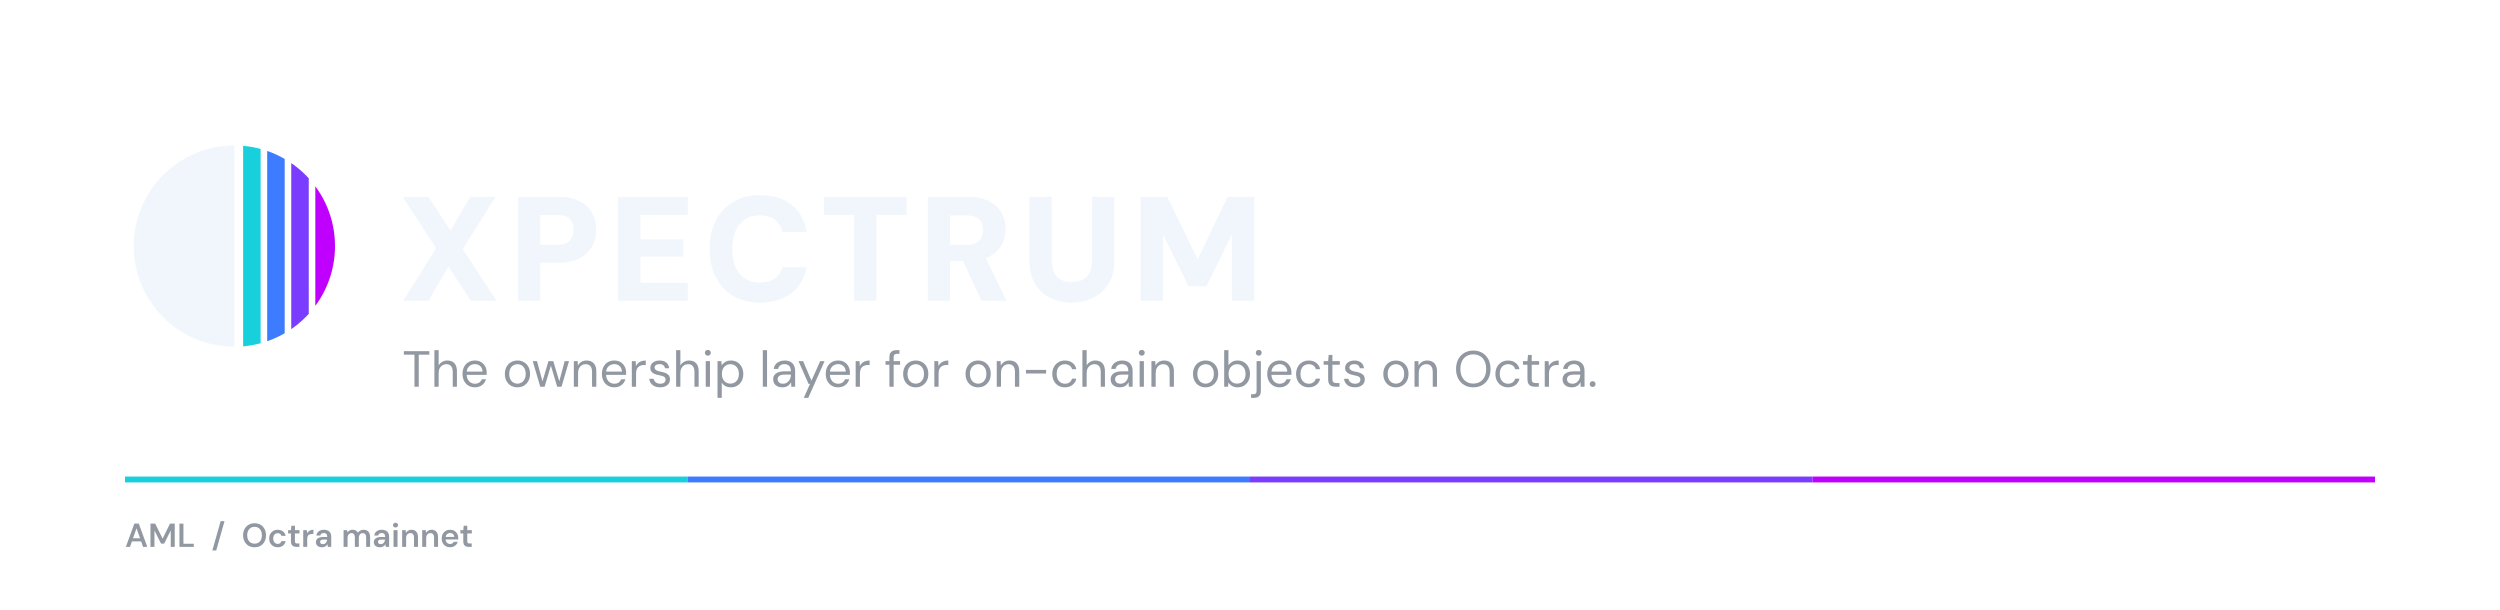
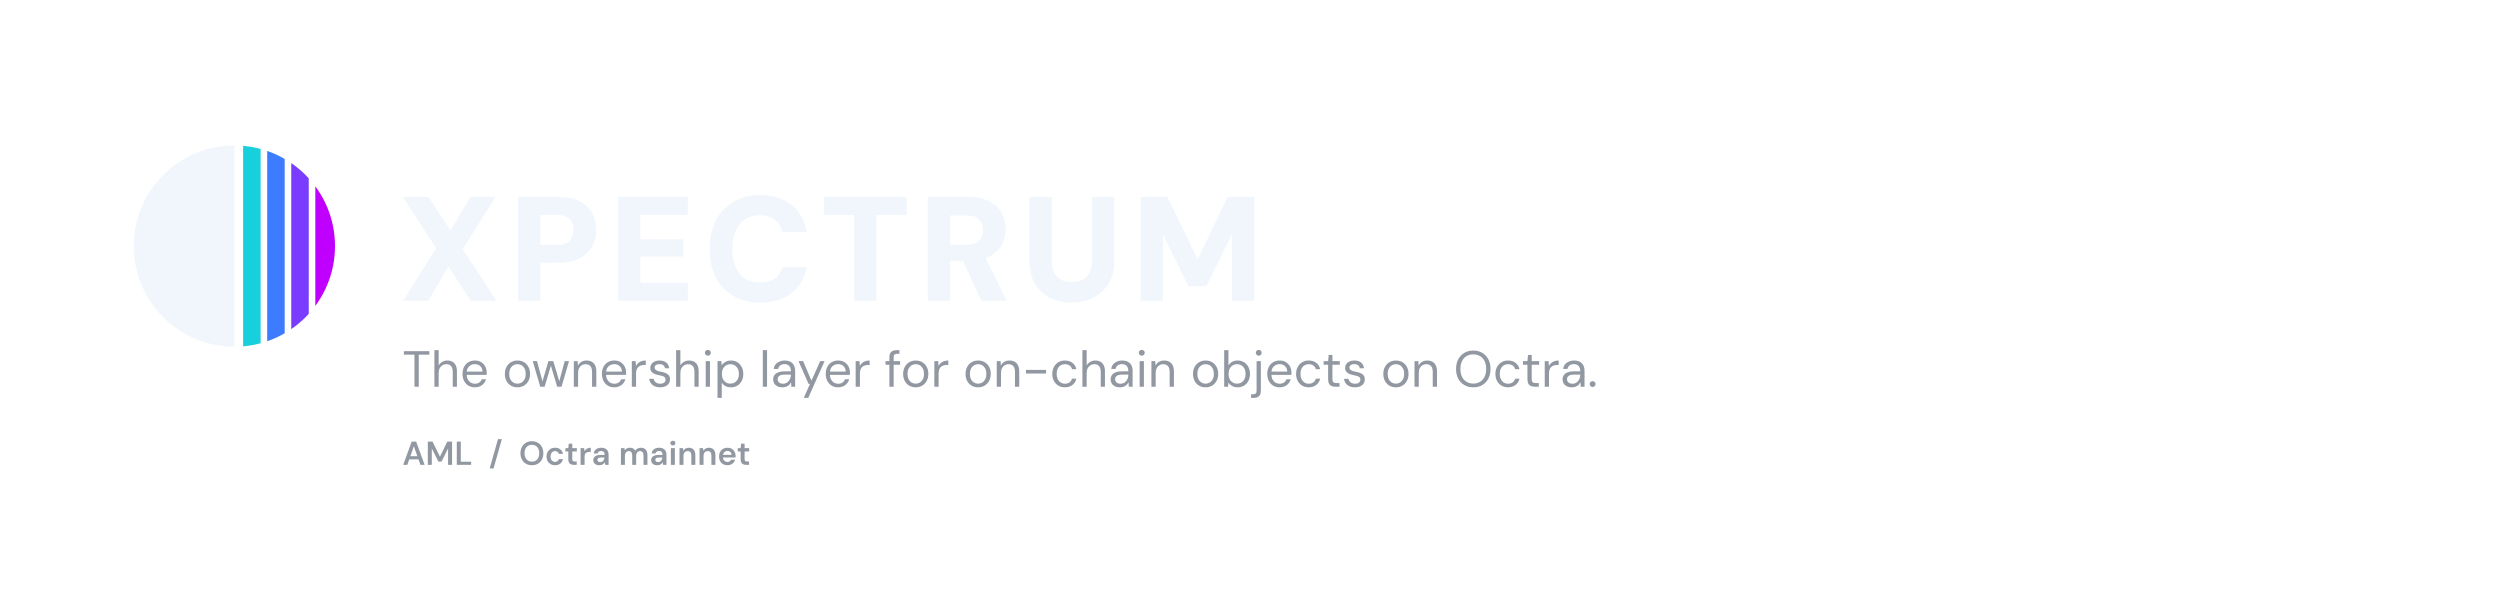
- <svg xmlns="http://www.w3.org/2000/svg" width="1280" height="312" viewBox="0 0 1280 312" role="img" aria-label="Xpectrum">
+ <svg xmlns="http://www.w3.org/2000/svg" width="1280" height="304" viewBox="0 0 1280 304" role="img" aria-label="Xpectrum">
  <defs>
    <path id="w9-76-114" d="M15.35 0L2.43 0L19.30-26.98L2.13-53.20L15.35-53.20L26.68-35.95L26.68-35.95L36.78-53.20L49.70-53.20L32.91-26.45L50.24 0L37.01 0L25.61-17.56L25.61-17.56L15.35 0Z" />
    <path id="w9-76-80" d="M16.49 0L5.09 0L5.09-53.20L25.76-53.20Q32.30-53.20 36.59-51.00Q40.89-48.79 43.02-44.95Q45.14-41.12 45.14-36.33L45.14-36.33Q45.14-31.84 43.09-28.04Q41.04-24.24 36.78-21.89Q32.53-19.53 25.76-19.53L25.76-19.53L16.49-19.53L16.49 0ZM16.49-43.93L16.49-28.65L25.00-28.65Q29.49-28.65 31.50-30.74Q33.52-32.83 33.52-36.33L33.52-36.33Q33.52-39.90 31.50-41.91Q29.49-43.93 25.00-43.93L25.00-43.93L16.49-43.93Z" />
    <path id="w9-76-23" d="M40.74 0L5.09 0L5.09-53.20L40.74-53.20L40.74-44.00L16.49-44.00L16.49-31.46L38.46-31.46L38.46-22.65L16.49-22.65L16.49-9.20L40.74-9.20L40.74 0Z" />
    <path id="w9-76-14" d="M29.18 0.91L29.18 0.91Q21.20 0.91 15.43-2.55Q9.65-6.00 6.54-12.20Q3.42-18.39 3.42-26.45L3.42-26.45Q3.42-34.66 6.54-40.85Q9.65-47.04 15.43-50.58Q21.20-54.11 29.18-54.11L29.18-54.11Q39.06-54.11 45.33-49.17Q51.60-44.23 53.12-35.26L53.12-35.26L40.66-35.26Q39.75-39.29 36.78-41.53Q33.82-43.78 29.11-43.78L29.11-43.78Q24.62-43.78 21.47-41.65Q18.32-39.52 16.68-35.68Q15.05-31.84 15.05-26.45L15.05-26.45Q15.05-21.20 16.68-17.37Q18.32-13.53 21.47-11.44Q24.62-9.35 29.11-9.35L29.11-9.35Q33.82-9.35 36.75-11.36Q39.67-13.38 40.66-17.18L40.66-17.18L53.12-17.18Q51.60-8.74 45.33-3.91Q39.06 0.91 29.18 0.91Z" />
    <path id="w9-76-93" d="M28.80 0L17.40 0L17.40-44.00L1.98-44.00L1.98-53.20L44.23-53.20L44.23-44.00L28.80-44.00L28.80 0Z" />
    <path id="w9-76-83" d="M16.49 0L5.09 0L5.09-53.20L25.76-53.20Q32.22-53.20 36.52-50.96Q40.81-48.72 42.90-44.99Q44.99-41.27 44.99-36.71L44.99-36.71Q44.99-32.45 42.98-28.73Q40.96-25.00 36.71-22.72Q32.45-20.44 25.69-20.44L25.69-20.44L16.49-20.44L16.49 0ZM45.45 0L32.53 0L21.81-23.26L34.05-23.26L45.45 0ZM16.49-43.70L16.49-28.65L25.08-28.65Q29.34-28.65 31.35-30.70Q33.36-32.76 33.36-36.25L33.36-36.25Q33.36-39.67 31.35-41.69Q29.34-43.70 25.08-43.70L25.08-43.70L16.49-43.70Z" />
    <path id="w9-76-97" d="M26.14 0.91L26.14 0.91Q20.14 0.91 15.24-1.48Q10.34-3.88 7.49-8.66Q4.64-13.45 4.64-20.75L4.64-20.75L4.64-53.20L16.04-53.20L16.04-20.67Q16.04-17.10 17.21-14.59Q18.39-12.08 20.71-10.83Q23.03-9.58 26.30-9.58L26.30-9.58Q29.64-9.58 31.96-10.83Q34.28-12.08 35.49-14.59Q36.71-17.10 36.71-20.67L36.71-20.67L36.71-53.20L48.11-53.20L48.11-20.75Q48.11-13.45 45.11-8.66Q42.10-3.88 37.13-1.48Q32.15 0.91 26.14 0.91Z" />
    <path id="w9-76-62" d="M16.49 0L5.09 0L5.09-53.20L18.77-53.20L34.28-21.20L34.28-21.20L49.63-53.20L63.23-53.20L63.23 0L51.83 0L51.83-33.97L51.83-33.97L38.76-7.45L29.64-7.45L16.49-33.97L16.49-33.97L16.49 0Z" />
    <path id="w4-26-93" d="M8.40 0L6.21 0L6.21-16.41L0.78-16.41L0.78-18.20L13.83-18.20L13.83-16.41L8.40-16.41L8.40 0Z" />
    <path id="w4-26-164" d="M4.00 0L1.82 0L1.82-18.72L4.00-18.72L4.00-10.89L4.00-10.89Q4.65-12.06 5.84-12.74Q7.02-13.42 8.42-13.42L8.42-13.42Q9.93-13.42 11.05-12.81Q12.17-12.19 12.77-10.95Q13.36-9.70 13.36-7.80L13.36-7.80L13.36 0L11.21 0L11.21-7.57Q11.21-9.54 10.37-10.54Q9.54-11.54 7.96-11.54L7.96-11.54Q6.84-11.54 5.94-11.00Q5.04-10.45 4.52-9.44Q4.00-8.42 4.00-6.94L4.00-6.94L4.00 0Z" />
    <path id="w4-26-147" d="M7.57 0.31L7.57 0.31Q5.72 0.31 4.30-0.55Q2.89-1.40 2.08-2.95Q1.27-4.50 1.27-6.55L1.27-6.55Q1.27-8.63 2.07-10.17Q2.86-11.70 4.30-12.56Q5.75-13.42 7.62-13.42L7.62-13.42Q9.54-13.42 10.88-12.56Q12.22-11.70 12.94-10.31Q13.65-8.92 13.65-7.25L13.65-7.25Q13.65-6.99 13.65-6.71Q13.65-6.42 13.62-6.06L13.62-6.06L2.91-6.06L2.91-7.75L11.52-7.75Q11.44-9.54 10.34-10.56Q9.23-11.57 7.57-11.57L7.57-11.57Q6.45-11.57 5.50-11.06Q4.55-10.56 3.98-9.58Q3.41-8.61 3.41-7.15L3.41-7.15L3.41-6.42Q3.41-4.81 3.99-3.72Q4.58-2.63 5.53-2.08Q6.47-1.53 7.57-1.53L7.57-1.53Q8.94-1.53 9.84-2.15Q10.74-2.76 11.13-3.80L11.13-3.80L13.29-3.80Q12.97-2.63 12.19-1.69Q11.41-0.75 10.26-0.22Q9.10 0.31 7.57 0.31Z" />
    <path id="w4-26-282" d="" />
    <path id="w4-26-195" d="M7.67 0.31L7.67 0.31Q5.85 0.31 4.39-0.53Q2.94-1.38 2.11-2.93Q1.27-4.47 1.27-6.53L1.27-6.53Q1.27-8.63 2.12-10.18Q2.96-11.73 4.43-12.57Q5.90-13.42 7.72-13.42L7.72-13.42Q9.59-13.42 11.04-12.57Q12.48-11.73 13.33-10.18Q14.17-8.63 14.17-6.55L14.17-6.55Q14.17-4.47 13.31-2.93Q12.45-1.38 11.00-0.53Q9.54 0.31 7.67 0.31ZM7.70-1.56L7.70-1.56Q8.81-1.56 9.78-2.12Q10.74-2.68 11.34-3.80Q11.93-4.91 11.93-6.55L11.93-6.55Q11.93-8.22 11.35-9.32Q10.76-10.43 9.82-10.99Q8.87-11.54 7.72-11.54L7.72-11.54Q6.63-11.54 5.66-10.99Q4.68-10.43 4.10-9.32Q3.51-8.22 3.51-6.55L3.51-6.55Q3.51-4.91 4.10-3.80Q4.68-2.68 5.63-2.12Q6.58-1.56 7.70-1.56Z" />
    <path id="w4-26-235" d="M6.71 0L4.47 0L0.62-13.10L2.81-13.10L5.80-2.05L5.41-2.05L8.66-13.10L11.13-13.10L14.43-2.08L14.01-2.05L16.98-13.10L19.19-13.10L15.37 0L13.13 0L9.70-11.54L10.14-11.54L6.71 0Z" />
    <path id="w4-26-189" d="M4.00 0L1.82 0L1.82-13.10L3.80-13.10L3.90-10.82L3.90-10.82Q4.52-12.04 5.68-12.73Q6.84-13.42 8.32-13.42L8.32-13.42Q9.85-13.42 10.97-12.81Q12.09-12.19 12.71-10.96Q13.34-9.72 13.34-7.83L13.34-7.83L13.34 0L11.15 0L11.15-7.59Q11.15-9.57 10.28-10.56Q9.41-11.54 7.83-11.54L7.83-11.54Q6.73-11.54 5.88-11.01Q5.02-10.48 4.51-9.48Q4.00-8.48 4.00-6.99L4.00-6.99L4.00 0Z" />
    <path id="w4-26-209" d="M4.00 0L1.82 0L1.82-13.10L3.80-13.10L3.95-10.61L3.95-10.61Q4.39-11.49 5.08-12.12Q5.77-12.74 6.75-13.08Q7.72-13.42 8.97-13.42L8.97-13.42L8.97-11.13L8.16-11.13Q7.33-11.13 6.58-10.91Q5.82-10.69 5.24-10.19Q4.65-9.70 4.33-8.85Q4.00-8.01 4.00-6.76L4.00-6.76L4.00 0Z" />
    <path id="w4-26-213" d="M6.76 0.31L6.76 0.31Q5.12 0.31 3.91-0.23Q2.70-0.78 1.99-1.76Q1.27-2.73 1.12-4.06L1.12-4.06L3.35-4.06Q3.48-3.38 3.90-2.81Q4.32-2.24 5.03-1.89Q5.75-1.53 6.79-1.53L6.79-1.53Q7.70-1.53 8.29-1.81Q8.89-2.08 9.19-2.55Q9.49-3.02 9.49-3.56L9.49-3.56Q9.49-4.37 9.11-4.78Q8.74-5.20 8.01-5.45Q7.28-5.69 6.24-5.88L6.24-5.88Q5.38-6.03 4.55-6.29Q3.72-6.55 3.07-6.98Q2.42-7.41 2.04-8.03Q1.66-8.66 1.66-9.57L1.66-9.57Q1.66-10.69 2.24-11.56Q2.81-12.43 3.89-12.92Q4.97-13.42 6.40-13.42L6.40-13.42Q8.50-13.42 9.80-12.40Q11.10-11.39 11.34-9.46L11.34-9.46L9.18-9.46Q9.05-10.45 8.33-11.01Q7.62-11.57 6.37-11.57L6.37-11.57Q5.15-11.57 4.51-11.08Q3.87-10.58 3.87-9.78L3.87-9.78Q3.87-9.26 4.23-8.85Q4.58-8.45 5.27-8.16Q5.95-7.88 6.97-7.70L6.97-7.70Q8.27-7.46 9.33-7.07Q10.40-6.68 11.06-5.92Q11.73-5.15 11.73-3.74L11.73-3.74Q11.73-2.52 11.12-1.61Q10.50-0.70 9.39-0.20Q8.27 0.31 6.76 0.31Z" />
    <path id="w4-26-166" d="M4.21 0L2.03 0L2.03-13.10L4.21-13.10L4.21 0ZM3.12-15.89L3.12-15.89Q2.47-15.89 2.04-16.32Q1.61-16.74 1.61-17.39L1.61-17.39Q1.61-18.04 2.04-18.45Q2.47-18.85 3.12-18.85L3.12-18.85Q3.74-18.85 4.19-18.45Q4.63-18.04 4.63-17.39L4.63-17.39Q4.63-16.74 4.19-16.32Q3.74-15.89 3.12-15.89Z" />
    <path id="w4-26-206" d="M4.00 5.72L1.82 5.72L1.82-13.10L3.80-13.10L3.98-10.97L3.98-10.97Q4.39-11.60 5.04-12.16Q5.69-12.71 6.60-13.07Q7.51-13.42 8.68-13.42L8.68-13.42Q10.61-13.42 12.03-12.51Q13.44-11.60 14.24-10.05Q15.03-8.50 15.03-6.53L15.03-6.53Q15.03-4.55 14.24-3.00Q13.44-1.46 12.01-0.57Q10.58 0.31 8.66 0.31L8.66 0.31Q7.07 0.31 5.86-0.34Q4.65-0.99 4.00-2.16L4.00-2.16L4.00 5.72ZM8.42-1.59L8.42-1.59Q9.70-1.59 10.69-2.21Q11.67-2.83 12.23-3.94Q12.79-5.04 12.79-6.55L12.79-6.55Q12.79-8.03 12.23-9.15Q11.67-10.27 10.69-10.89Q9.70-11.52 8.42-11.52L8.42-11.52Q7.12-11.52 6.14-10.89Q5.15-10.27 4.60-9.15Q4.06-8.03 4.06-6.55L4.06-6.55Q4.06-5.04 4.60-3.94Q5.15-2.83 6.14-2.21Q7.12-1.59 8.42-1.59Z" />
    <path id="w4-26-182" d="M4.00 0L1.82 0L1.82-18.72L4.00-18.72L4.00 0Z" />
    <path id="w4-26-125" d="M6.08 0.31L6.08 0.31Q4.50 0.31 3.43-0.25Q2.37-0.81 1.85-1.73Q1.33-2.65 1.33-3.74L1.33-3.74Q1.33-5.07 2.02-5.99Q2.70-6.92 3.97-7.40Q5.23-7.88 6.94-7.88L6.94-7.88L10.40-7.88Q10.40-9.10 10.02-9.92Q9.65-10.74 8.93-11.15Q8.22-11.57 7.15-11.57L7.15-11.57Q5.90-11.57 4.99-10.95Q4.08-10.32 3.87-9.10L3.87-9.10L1.64-9.10Q1.79-10.50 2.59-11.45Q3.38-12.40 4.60-12.91Q5.82-13.42 7.15-13.42L7.15-13.42Q8.97-13.42 10.18-12.75Q11.39-12.09 11.99-10.91Q12.58-9.72 12.58-8.11L12.58-8.11L12.58 0L10.63 0L10.50-2.31L10.50-2.31Q10.24-1.77 9.84-1.29Q9.44-0.81 8.89-0.46Q8.35-0.10 7.66 0.10Q6.97 0.31 6.08 0.31ZM6.42-1.53L6.42-1.53Q7.33-1.53 8.07-1.91Q8.81-2.29 9.33-2.95Q9.85-3.61 10.13-4.42Q10.40-5.23 10.40-6.11L10.40-6.11L10.40-6.19L7.12-6.19Q5.85-6.19 5.07-5.89Q4.29-5.59 3.95-5.06Q3.61-4.52 3.61-3.85L3.61-3.85Q3.61-3.15 3.94-2.63Q4.26-2.11 4.90-1.82Q5.54-1.53 6.42-1.53Z" />
    <path id="w4-26-241" d="M5.54 5.72L3.25 5.72L6.45-1.46L5.69-1.46L0.55-13.10L2.91-13.10L7.18-3.09L7.18-3.09L11.65-13.10L13.91-13.10L5.54 5.72Z" />
    <path id="w4-26-159" d="M4.73 0L2.55 0L2.55-15.13Q2.55-16.38 2.96-17.17Q3.38-17.97 4.20-18.34Q5.02-18.72 6.21-18.72L6.21-18.72L7.70-18.72L7.70-16.85L6.55-16.85Q5.59-16.85 5.16-16.46Q4.73-16.07 4.73-15.08L4.73-15.08L4.73 0ZM8.03-11.26L0.55-11.26L0.55-13.10L8.03-13.10L8.03-11.26Z" />
    <path id="w4-26-300" d="M12.17-6.76L1.87-6.76L1.87-8.61L12.17-8.61L12.17-6.76Z" />
    <path id="w4-26-138" d="M7.72 0.31L7.72 0.31Q5.88 0.31 4.41-0.55Q2.94-1.40 2.11-2.95Q1.27-4.50 1.27-6.53L1.27-6.53Q1.27-8.61 2.11-10.14Q2.94-11.67 4.41-12.55Q5.88-13.42 7.72-13.42L7.72-13.42Q10.06-13.42 11.62-12.21Q13.18-11.00 13.60-8.97L13.60-8.97L11.36-8.97Q11.10-10.19 10.09-10.87Q9.07-11.54 7.70-11.54L7.70-11.54Q6.58-11.54 5.62-10.99Q4.65-10.43 4.08-9.31Q3.51-8.19 3.51-6.55L3.51-6.55Q3.51-5.33 3.85-4.38Q4.19-3.43 4.76-2.81Q5.33-2.18 6.10-1.86Q6.86-1.53 7.70-1.53L7.70-1.53Q8.63-1.53 9.39-1.83Q10.14-2.13 10.66-2.73Q11.18-3.33 11.36-4.13L11.36-4.13L13.60-4.13Q13.18-2.16 11.61-0.92Q10.04 0.31 7.72 0.31Z" />
    <path id="w4-26-137" d="M8.68 0.31L8.68 0.31Q7.57 0.31 6.67-0.01Q5.77-0.34 5.10-0.88Q4.42-1.43 3.98-2.16L3.98-2.16L3.98-2.16L3.80 0L1.82 0L1.82-18.72L4.00-18.72L4.00-10.95Q4.63-11.96 5.80-12.69Q6.97-13.42 8.68-13.42L8.68-13.42Q10.58-13.42 12.01-12.52Q13.44-11.62 14.24-10.08Q15.03-8.53 15.03-6.55L15.03-6.55Q15.03-4.58 14.24-3.02Q13.44-1.46 12.01-0.57Q10.58 0.31 8.68 0.31ZM8.42-1.59L8.42-1.59Q9.70-1.59 10.69-2.21Q11.67-2.83 12.23-3.94Q12.79-5.04 12.79-6.55L12.79-6.55Q12.79-8.03 12.23-9.15Q11.67-10.27 10.69-10.89Q9.70-11.52 8.42-11.52L8.42-11.52Q7.12-11.52 6.14-10.89Q5.15-10.27 4.60-9.15Q4.06-8.03 4.06-6.55L4.06-6.55Q4.06-5.04 4.60-3.94Q5.15-2.83 6.14-2.21Q7.12-1.59 8.42-1.59Z" />
    <path id="w4-26-178" d="M0.65 5.72L-0.70 5.72L-0.70 3.85L0.31 3.85Q1.30 3.85 1.72 3.45Q2.13 3.04 2.13 2.08L2.13 2.08L2.13-13.10L4.32-13.10L4.32 2.13Q4.32 3.38 3.90 4.17Q3.48 4.97 2.67 5.34Q1.85 5.72 0.65 5.72L0.65 5.72ZM3.25-15.89L3.25-15.89Q2.60-15.89 2.17-16.32Q1.74-16.74 1.74-17.39L1.74-17.39Q1.74-18.04 2.17-18.45Q2.60-18.85 3.25-18.85L3.25-18.85Q3.87-18.85 4.30-18.45Q4.73-18.04 4.73-17.39L4.73-17.39Q4.73-16.74 4.30-16.32Q3.87-15.89 3.25-15.89Z" />
    <path id="w4-26-219" d="M9.00 0L6.97 0Q5.80 0 4.94-0.36Q4.08-0.73 3.63-1.60Q3.17-2.47 3.17-3.95L3.17-3.95L3.17-11.26L0.88-11.26L0.88-13.10L3.17-13.10L3.46-16.28L5.36-16.28L5.36-13.10L9.15-13.10L9.15-11.26L5.36-11.26L5.36-3.95Q5.36-2.73 5.85-2.30Q6.34-1.87 7.59-1.87L7.59-1.87L9.00-1.87L9.00 0Z" />
    <path id="w4-26-69" d="M10.06 0.31L10.06 0.31Q7.44 0.31 5.45-0.87Q3.46-2.05 2.35-4.17Q1.25-6.29 1.25-9.10L1.25-9.10Q1.25-11.88 2.35-14.00Q3.46-16.12 5.45-17.32Q7.44-18.51 10.06-18.51L10.06-18.51Q12.74-18.51 14.72-17.32Q16.69-16.12 17.80-14.00Q18.90-11.88 18.90-9.10L18.90-9.10Q18.90-6.29 17.80-4.17Q16.69-2.05 14.72-0.87Q12.74 0.31 10.06 0.31ZM10.06-1.61L10.06-1.61Q12.04-1.61 13.53-2.51Q15.03-3.41 15.85-5.08Q16.67-6.76 16.67-9.10L16.67-9.10Q16.67-11.44 15.85-13.12Q15.03-14.79 13.53-15.68Q12.04-16.56 10.06-16.56L10.06-16.56Q8.11-16.56 6.62-15.68Q5.12-14.79 4.30-13.12Q3.48-11.44 3.48-9.10L3.48-9.10Q3.48-6.76 4.30-5.08Q5.12-3.41 6.62-2.51Q8.11-1.61 10.06-1.61Z" />
    <path id="w4-26-285" d="M2.60 0.13L2.60 0.13Q1.95 0.13 1.52-0.30Q1.09-0.73 1.09-1.35L1.09-1.35Q1.09-1.98 1.52-2.41Q1.95-2.83 2.60-2.83L2.60-2.83Q3.25-2.83 3.67-2.41Q4.08-1.98 4.08-1.35L4.08-1.35Q4.08-0.73 3.67-0.30Q3.25 0.13 2.60 0.13Z" />
    <path id="w6-17-1" d="M2.55 0L0.43 0L4.78-11.90L7.06-11.90L11.41 0L9.25 0L5.90-9.52L5.90-9.52L2.55 0ZM9.32-2.81L2.36-2.81L2.91-4.42L8.77-4.42L9.32-2.81Z" />
    <path id="w6-17-62" d="M3.25 0L1.21 0L1.21-11.90L3.62-11.90L7.43-4.22L7.43-4.22L11.20-11.90L13.63-11.90L13.63 0L11.59 0L11.59-8.40L11.59-8.40L8.23-1.67L6.63-1.67L3.25-8.38L3.25-8.38L3.25 0Z" />
    <path id="w6-17-56" d="M8.55 0L1.21 0L1.21-11.90L3.25-11.90L3.25-1.60L8.55-1.60L8.55 0Z" />
    <path id="w6-17-282" d="" />
    <path id="w6-17-298" d="M2.40 1.84L0.41 1.84L4.68-13.18L6.66-13.18L2.40 1.84Z" />
    <path id="w6-17-69" d="M6.63 0.20L6.63 0.20Q4.91 0.20 3.60-0.57Q2.28-1.34 1.53-2.73Q0.78-4.11 0.78-5.95L0.78-5.95Q0.78-7.77 1.53-9.15Q2.28-10.54 3.60-11.32Q4.91-12.10 6.63-12.10L6.63-12.10Q8.38-12.10 9.71-11.32Q11.03-10.54 11.76-9.15Q12.50-7.77 12.50-5.95L12.50-5.95Q12.50-4.11 11.76-2.73Q11.03-1.34 9.71-0.57Q8.38 0.20 6.63 0.20ZM6.65-1.63L6.65-1.63Q7.79-1.63 8.64-2.15Q9.49-2.67 9.95-3.64Q10.40-4.61 10.40-5.95L10.40-5.95Q10.40-7.29 9.95-8.26Q9.49-9.23 8.64-9.75Q7.79-10.27 6.65-10.27L6.65-10.27Q5.51-10.27 4.66-9.75Q3.81-9.23 3.34-8.26Q2.87-7.29 2.87-5.95L2.87-5.95Q2.87-4.61 3.34-3.64Q3.81-2.67 4.66-2.15Q5.51-1.63 6.65-1.63Z" />
    <path id="w6-17-138" d="M5.20 0.20L5.20 0.20Q3.94 0.20 2.95-0.37Q1.96-0.94 1.40-1.95Q0.85-2.96 0.85-4.25L0.85-4.25Q0.85-5.59 1.40-6.60Q1.96-7.62 2.95-8.19Q3.94-8.77 5.22-8.77L5.22-8.77Q6.82-8.77 7.91-7.93Q8.99-7.09 9.30-5.63L9.30-5.63L7.16-5.63Q6.99-6.27 6.45-6.65Q5.92-7.02 5.19-7.02L5.19-7.02Q4.56-7.02 4.04-6.70Q3.52-6.38 3.22-5.76Q2.92-5.15 2.92-4.28L2.92-4.28Q2.92-3.62 3.09-3.11Q3.26-2.60 3.58-2.25Q3.89-1.90 4.30-1.72Q4.71-1.53 5.19-1.53L5.19-1.53Q5.68-1.53 6.08-1.69Q6.48-1.85 6.76-2.18Q7.04-2.50 7.16-2.94L7.16-2.94L9.30-2.94Q8.99-1.51 7.91-0.65Q6.82 0.20 5.20 0.20Z" />
    <path id="w6-17-219" d="M6.32 0L4.86 0Q4.00 0 3.36-0.27Q2.72-0.54 2.36-1.17Q2.01-1.80 2.01-2.87L2.01-2.87L2.01-6.85L0.54-6.85L0.54-8.57L2.01-8.57L2.24-10.83L4.05-10.83L4.05-8.57L6.38-8.57L6.38-6.85L4.05-6.85L4.05-2.87Q4.05-2.23 4.33-1.98Q4.61-1.73 5.27-1.73L5.27-1.73L6.32-1.73L6.32 0Z" />
    <path id="w6-17-209" d="M3.18 0L1.14 0L1.14-8.57L2.96-8.57L3.15-6.97L3.15-6.97Q3.45-7.53 3.91-7.93Q4.37-8.33 4.99-8.55Q5.61-8.77 6.36-8.77L6.36-8.77L6.36-6.61L5.64-6.61Q5.13-6.61 4.68-6.49Q4.22-6.36 3.88-6.08Q3.55-5.80 3.37-5.31Q3.18-4.83 3.18-4.10L3.18-4.10L3.18 0Z" />
    <path id="w6-17-125" d="M4.00 0.20L4.00 0.20Q2.94 0.20 2.24-0.15Q1.55-0.51 1.21-1.10Q0.87-1.70 0.87-2.40L0.87-2.40Q0.87-3.21 1.28-3.81Q1.70-4.40 2.52-4.73Q3.33-5.07 4.52-5.07L4.52-5.07L6.68-5.07Q6.68-5.75 6.49-6.20Q6.31-6.65 5.92-6.87Q5.53-7.09 4.91-7.09L4.91-7.09Q4.22-7.09 3.72-6.77Q3.23-6.46 3.11-5.81L3.11-5.81L1.10-5.81Q1.21-6.73 1.72-7.39Q2.23-8.04 3.07-8.41Q3.91-8.77 4.91-8.77L4.91-8.77Q6.12-8.77 6.97-8.36Q7.82-7.94 8.27-7.17Q8.72-6.39 8.72-5.30L8.72-5.30L8.72 0L6.99 0L6.78-1.38L6.78-1.38Q6.61-1.04 6.35-0.75Q6.09-0.46 5.75-0.25Q5.41-0.03 4.97 0.09Q4.54 0.20 4.00 0.20ZM4.45-1.41L4.45-1.41Q4.95-1.41 5.33-1.59Q5.71-1.77 5.99-2.10Q6.27-2.43 6.43-2.84Q6.58-3.25 6.63-3.71L6.63-3.71L6.63-3.74L4.74-3.74Q4.15-3.74 3.76-3.60Q3.37-3.45 3.20-3.18Q3.03-2.91 3.03-2.55L3.03-2.55Q3.03-2.19 3.20-1.94Q3.37-1.68 3.69-1.55Q4.01-1.41 4.45-1.41Z" />
    <path id="w6-17-188" d="M3.18 0L1.14 0L1.14-8.57L2.94-8.57L3.11-7.40L3.11-7.40Q3.52-8.04 4.19-8.41Q4.86-8.77 5.73-8.77L5.73-8.77Q6.38-8.77 6.89-8.60Q7.41-8.43 7.81-8.09Q8.21-7.75 8.47-7.24L8.47-7.24L8.47-7.24Q8.94-7.96 9.71-8.36Q10.47-8.77 11.37-8.77L11.37-8.77Q12.44-8.77 13.19-8.34Q13.94-7.91 14.33-7.06Q14.72-6.22 14.72-5.00L14.72-5.00L14.72 0L12.70 0L12.70-4.79Q12.70-5.88 12.26-6.46Q11.82-7.04 10.95-7.04L10.95-7.04Q10.35-7.04 9.90-6.75Q9.45-6.46 9.20-5.91Q8.94-5.36 8.94-4.56L8.94-4.56L8.94 0L6.92 0L6.92-4.79Q6.92-5.88 6.48-6.46Q6.04-7.04 5.15-7.04L5.15-7.04Q4.59-7.04 4.14-6.75Q3.69-6.46 3.43-5.91Q3.18-5.36 3.18-4.56L3.18-4.56L3.18 0Z" />
    <path id="w6-17-166" d="M3.26 0L1.22 0L1.22-8.57L3.26-8.57L3.26 0ZM2.24-9.93L2.24-9.93Q1.68-9.93 1.32-10.28Q0.95-10.63 0.95-11.14L0.95-11.14Q0.95-11.66 1.32-11.99Q1.68-12.33 2.24-12.33L2.24-12.33Q2.81-12.33 3.17-11.99Q3.54-11.66 3.54-11.14L3.54-11.14Q3.54-10.63 3.17-10.28Q2.81-9.93 2.24-9.93Z" />
    <path id="w6-17-189" d="M3.18 0L1.14 0L1.14-8.57L2.94-8.57L3.09-7.14L3.09-7.14Q3.49-7.89 4.22-8.33Q4.95-8.77 5.95-8.77L5.95-8.77Q6.99-8.77 7.72-8.34Q8.45-7.91 8.85-7.07Q9.25-6.24 9.25-5.00L9.25-5.00L9.25 0L7.21 0L7.21-4.81Q7.21-5.88 6.73-6.46Q6.26-7.04 5.32-7.04L5.32-7.04Q4.71-7.04 4.22-6.75Q3.74-6.46 3.46-5.91Q3.18-5.36 3.18-4.57L3.18-4.57L3.18 0Z" />
    <path id="w6-17-147" d="M5.15 0.20L5.15 0.20Q3.88 0.20 2.91-0.35Q1.94-0.90 1.39-1.90Q0.85-2.91 0.85-4.22L0.85-4.22Q0.85-5.58 1.39-6.60Q1.92-7.62 2.90-8.19Q3.88-8.77 5.17-8.77L5.17-8.77Q6.43-8.77 7.36-8.21Q8.30-7.65 8.81-6.71Q9.32-5.76 9.32-4.59L9.32-4.59Q9.32-4.42 9.32-4.22Q9.32-4.01 9.28-3.79L9.28-3.79L2.31-3.79L2.31-5.10L7.26-5.10Q7.23-6.04 6.63-6.57Q6.04-7.11 5.15-7.11L5.15-7.11Q4.52-7.11 4.00-6.82Q3.47-6.53 3.16-5.96Q2.86-5.39 2.86-4.52L2.86-4.52L2.86-4.03Q2.86-3.23 3.15-2.65Q3.45-2.07 3.97-1.78Q4.49-1.48 5.13-1.48L5.13-1.48Q5.85-1.48 6.32-1.79Q6.78-2.09 7.00-2.60L7.00-2.60L9.08-2.60Q8.84-1.80 8.30-1.16Q7.75-0.53 6.95-0.16Q6.15 0.20 5.15 0.20Z" />
  </defs>
  <g transform="translate(64 70) scale(1.12)">
    <clipPath id="m">
      <circle cx="50" cy="50" r="46" />
    </clipPath>
    <g clip-path="url(#m)">
      <rect width="50" height="100" fill="#F0F6FC" />
      <rect x="54" width="8" height="100" fill="#18D0DC" />
      <rect x="65" width="8" height="100" fill="#3D7BFF" />
      <rect x="76" width="8" height="100" fill="#7A3CFF" />
      <rect x="87" width="9" height="100" fill="#C000FF" />
    </g>
  </g>
  <g fill="#F0F6FC">
    <use href="#w9-76-114" x="204" y="154" />
    <use href="#w9-76-80" x="260.16" y="154" />
    <use href="#w9-76-23" x="311.39" y="154" />
    <use href="#w9-76-14" x="359.88" y="154" />
    <use href="#w9-76-93" x="419.92" y="154" />
    <use href="#w9-76-83" x="469.92" y="154" />
    <use href="#w9-76-97" x="522.44" y="154" />
    <use href="#w9-76-62" x="578.91" y="154" />
  </g>
  <g fill="#9198A1">
    <use href="#w4-26-93" x="206" y="198" />
    <use href="#w4-26-164" x="220.59" y="198" />
    <use href="#w4-26-147" x="235.54" y="198" />
    <use href="#w4-26-195" x="257.22" y="198" />
    <use href="#w4-26-235" x="272.14" y="198" />
    <use href="#w4-26-189" x="291.98" y="198" />
    <use href="#w4-26-147" x="306.91" y="198" />
    <use href="#w4-26-209" x="321.67" y="198" />
    <use href="#w4-26-213" x="331.29" y="198" />
    <use href="#w4-26-164" x="344.35" y="198" />
    <use href="#w4-26-166" x="359.3" y="198" />
    <use href="#w4-26-206" x="365.54" y="198" />
    <use href="#w4-26-182" x="388.73" y="198" />
    <use href="#w4-26-125" x="394.53" y="198" />
    <use href="#w4-26-241" x="408.28" y="198" />
    <use href="#w4-26-147" x="421.51" y="198" />
    <use href="#w4-26-209" x="436.28" y="198" />
    <use href="#w4-26-159" x="452.82" y="198" />
    <use href="#w4-26-195" x="461.14" y="198" />
    <use href="#w4-26-209" x="476.56" y="198" />
    <use href="#w4-26-195" x="493.09" y="198" />
    <use href="#w4-26-189" x="508.51" y="198" />
    <use href="#w4-26-300" x="523.43" y="198" />
    <use href="#w4-26-138" x="537.5" y="198" />
    <use href="#w4-26-164" x="552.37" y="198" />
    <use href="#w4-26-125" x="567.32" y="198" />
    <use href="#w4-26-166" x="581.47" y="198" />
    <use href="#w4-26-189" x="587.71" y="198" />
    <use href="#w4-26-195" x="609.55" y="198" />
    <use href="#w4-26-137" x="624.96" y="198" />
    <use href="#w4-26-178" x="641.24" y="198" />
    <use href="#w4-26-147" x="647.56" y="198" />
    <use href="#w4-26-138" x="662.33" y="198" />
    <use href="#w4-26-219" x="676.83" y="198" />
    <use href="#w4-26-213" x="687.03" y="198" />
    <use href="#w4-26-195" x="706.99" y="198" />
    <use href="#w4-26-189" x="722.41" y="198" />
    <use href="#w4-26-69" x="744.25" y="198" />
    <use href="#w4-26-138" x="764.38" y="198" />
    <use href="#w4-26-219" x="778.88" y="198" />
    <use href="#w4-26-209" x="789.08" y="198" />
    <use href="#w4-26-125" x="798.7" y="198" />
    <use href="#w4-26-285" x="812.84" y="198" />
  </g>
-   <rect x="64" y="244" width="288" height="3" fill="#18D0DC" />
-   <rect x="352" y="244" width="288" height="3" fill="#3D7BFF" />
-   <rect x="640" y="244" width="288" height="3" fill="#7A3CFF" />
-   <rect x="928" y="244" width="288" height="3" fill="#C000FF" />
  <g fill="#9198A1">
-     <use href="#w6-17-1" x="64" y="280" />
-     <use href="#w6-17-62" x="75.83" y="280" />
-     <use href="#w6-17-56" x="90.67" y="280" />
-     <use href="#w6-17-298" x="108.3" y="280" />
-     <use href="#w6-17-69" x="123.69" y="280" />
-     <use href="#w6-17-138" x="136.96" y="280" />
-     <use href="#w6-17-219" x="146.96" y="280" />
-     <use href="#w6-17-209" x="154.12" y="280" />
-     <use href="#w6-17-125" x="160.87" y="280" />
-     <use href="#w6-17-188" x="174.77" y="280" />
-     <use href="#w6-17-125" x="190.51" y="280" />
-     <use href="#w6-17-166" x="200.27" y="280" />
-     <use href="#w6-17-189" x="204.76" y="280" />
-     <use href="#w6-17-189" x="215.03" y="280" />
-     <use href="#w6-17-147" x="225.3" y="280" />
-     <use href="#w6-17-219" x="235.19" y="280" />
+     <use href="#w6-17-1" x="206" y="238" />
+     <use href="#w6-17-62" x="217.83" y="238" />
+     <use href="#w6-17-56" x="232.67" y="238" />
+     <use href="#w6-17-298" x="250.3" y="238" />
+     <use href="#w6-17-69" x="265.69" y="238" />
+     <use href="#w6-17-138" x="278.96" y="238" />
+     <use href="#w6-17-219" x="288.96" y="238" />
+     <use href="#w6-17-209" x="296.12" y="238" />
+     <use href="#w6-17-125" x="302.87" y="238" />
+     <use href="#w6-17-188" x="316.77" y="238" />
+     <use href="#w6-17-125" x="332.51" y="238" />
+     <use href="#w6-17-166" x="342.27" y="238" />
+     <use href="#w6-17-189" x="346.76" y="238" />
+     <use href="#w6-17-189" x="357.03" y="238" />
+     <use href="#w6-17-147" x="367.3" y="238" />
+     <use href="#w6-17-219" x="377.19" y="238" />
  </g>
</svg>
